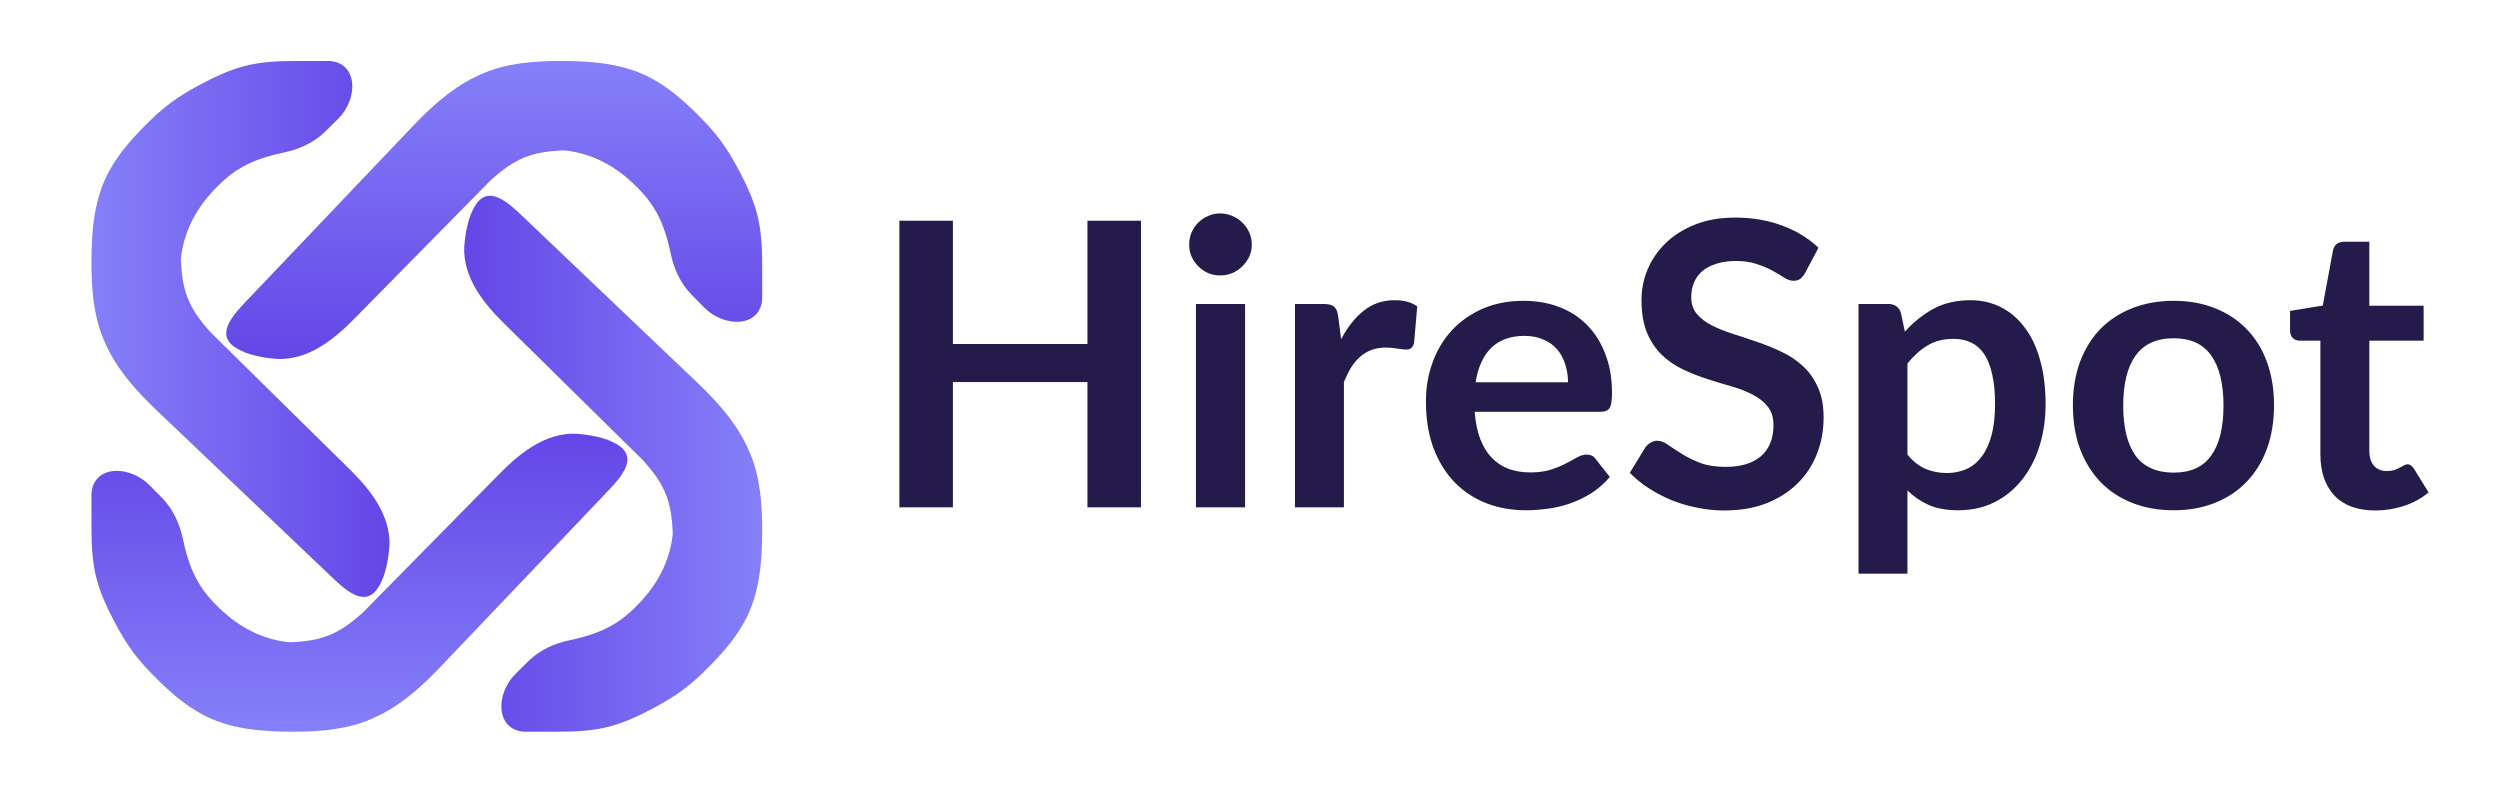
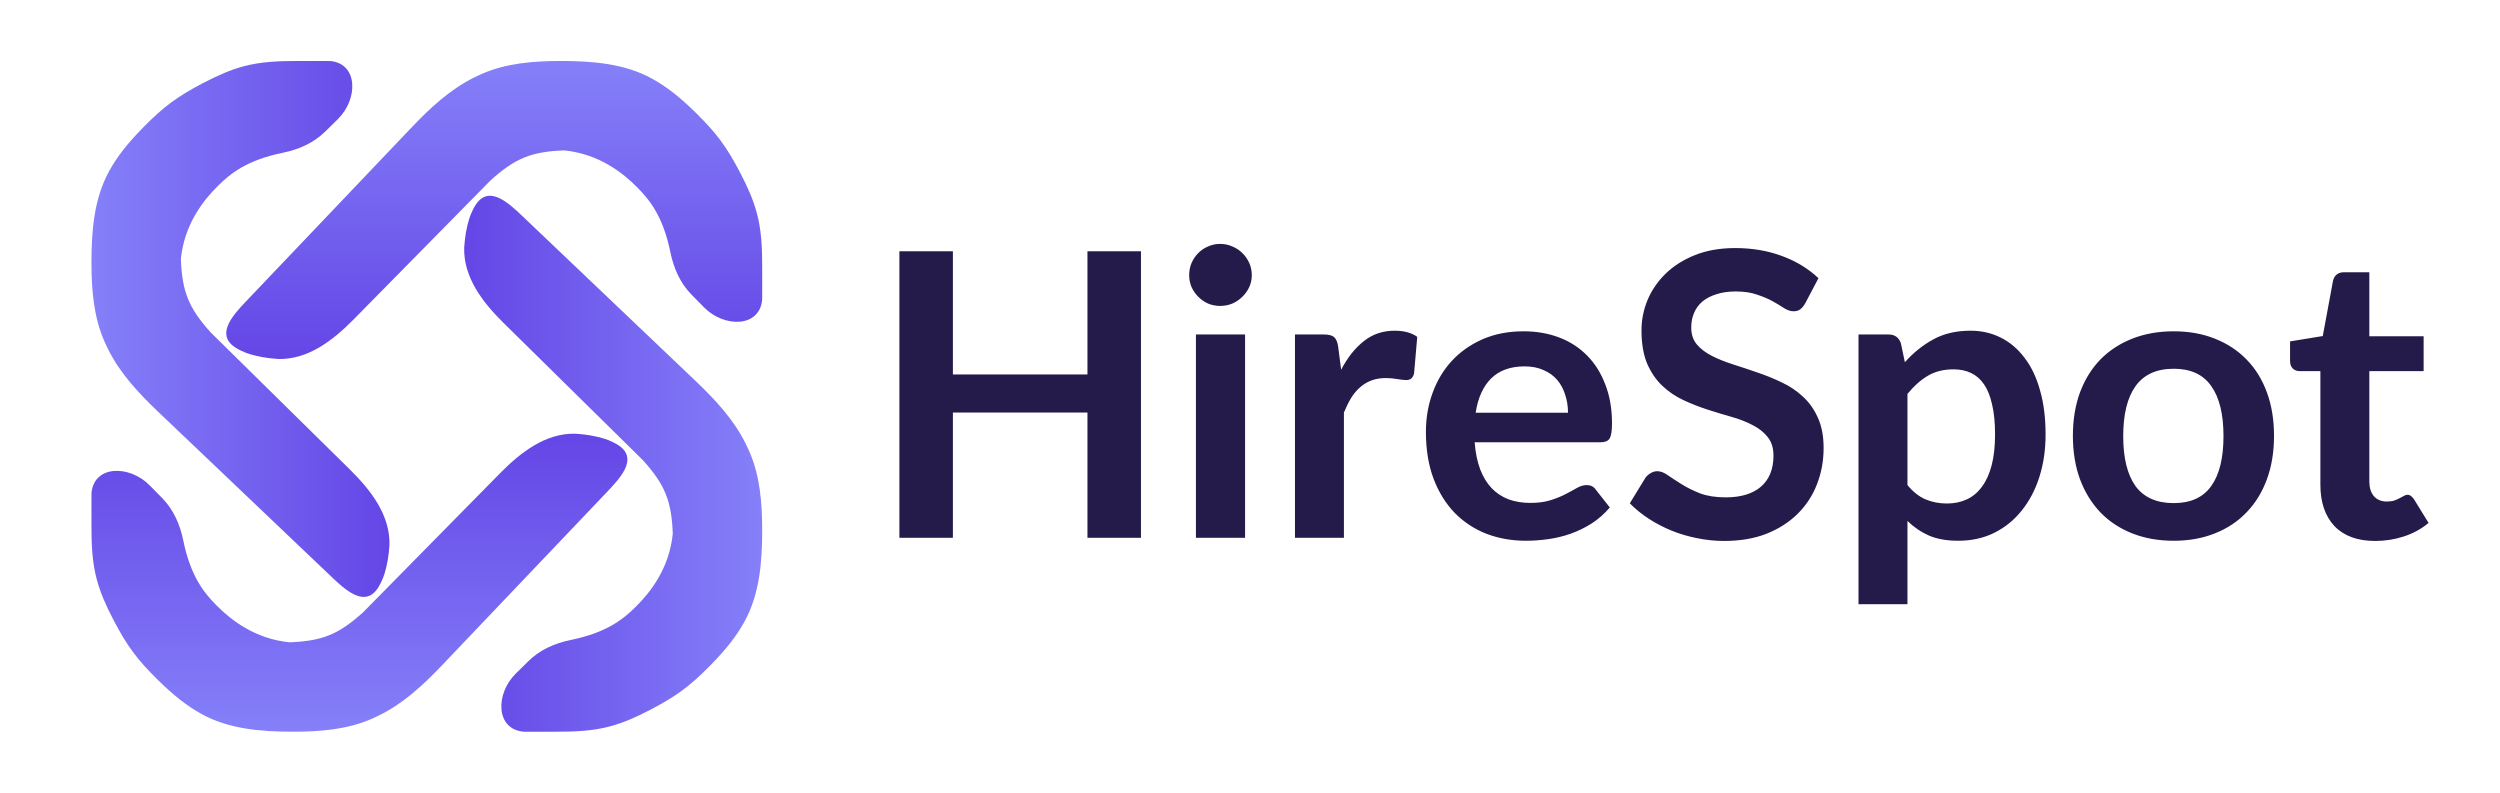
<svg xmlns="http://www.w3.org/2000/svg" width="164" height="52" viewBox="0 0 164 52" fill="none">
-   <path d="M74.847 14.481V33.279H71.337V25.063H62.51V33.279H59V14.481H62.51V22.567H71.337V14.481H74.847ZM81.677 19.941V33.279H78.453V19.941H81.677ZM82.118 16.054C82.118 16.331 82.062 16.591 81.95 16.834C81.837 17.077 81.685 17.289 81.495 17.471C81.312 17.653 81.096 17.8 80.844 17.913C80.593 18.017 80.325 18.069 80.038 18.069C79.761 18.069 79.497 18.017 79.246 17.913C79.003 17.8 78.79 17.653 78.609 17.471C78.427 17.289 78.279 17.077 78.166 16.834C78.062 16.591 78.01 16.331 78.01 16.054C78.01 15.768 78.062 15.499 78.166 15.248C78.279 14.997 78.427 14.78 78.609 14.598C78.79 14.416 79.003 14.273 79.246 14.169C79.497 14.056 79.761 14 80.038 14C80.325 14 80.593 14.056 80.844 14.169C81.096 14.273 81.312 14.416 81.495 14.598C81.685 14.78 81.837 14.997 81.95 15.248C82.062 15.499 82.118 15.768 82.118 16.054ZM87.979 22.255C88.395 21.458 88.889 20.834 89.461 20.383C90.033 19.924 90.709 19.694 91.489 19.694C92.104 19.694 92.598 19.828 92.971 20.097L92.763 22.502C92.72 22.658 92.655 22.771 92.568 22.84C92.49 22.901 92.382 22.931 92.243 22.931C92.113 22.931 91.918 22.909 91.658 22.866C91.407 22.823 91.16 22.801 90.917 22.801C90.562 22.801 90.245 22.853 89.968 22.957C89.691 23.061 89.439 23.213 89.214 23.412C88.997 23.603 88.802 23.837 88.629 24.114C88.464 24.391 88.308 24.708 88.161 25.063V33.279H84.95V19.941H86.835C87.164 19.941 87.394 20.002 87.524 20.123C87.654 20.236 87.741 20.444 87.784 20.747L87.979 22.255ZM102.861 25.076C102.861 24.66 102.8 24.27 102.679 23.906C102.566 23.533 102.393 23.208 102.159 22.931C101.925 22.654 101.626 22.437 101.262 22.281C100.907 22.116 100.491 22.034 100.014 22.034C99.087 22.034 98.355 22.298 97.817 22.827C97.289 23.356 96.951 24.105 96.803 25.076H102.861ZM96.738 27.013C96.79 27.698 96.912 28.291 97.102 28.794C97.293 29.288 97.544 29.7 97.856 30.029C98.168 30.35 98.537 30.592 98.961 30.757C99.395 30.913 99.871 30.991 100.391 30.991C100.911 30.991 101.357 30.93 101.73 30.809C102.111 30.688 102.441 30.553 102.718 30.406C103.004 30.259 103.251 30.124 103.459 30.003C103.676 29.882 103.884 29.821 104.083 29.821C104.352 29.821 104.551 29.921 104.681 30.12L105.604 31.29C105.249 31.706 104.85 32.057 104.408 32.343C103.966 32.62 103.502 32.846 103.017 33.019C102.54 33.184 102.051 33.301 101.548 33.37C101.054 33.439 100.573 33.474 100.105 33.474C99.178 33.474 98.316 33.322 97.518 33.019C96.721 32.707 96.028 32.252 95.438 31.654C94.849 31.047 94.385 30.302 94.047 29.418C93.709 28.525 93.54 27.494 93.54 26.324C93.54 25.414 93.688 24.56 93.982 23.763C94.277 22.957 94.697 22.259 95.243 21.67C95.798 21.072 96.47 20.6 97.258 20.253C98.056 19.906 98.953 19.733 99.949 19.733C100.79 19.733 101.565 19.867 102.276 20.136C102.987 20.405 103.598 20.799 104.109 21.319C104.62 21.83 105.019 22.463 105.305 23.217C105.6 23.962 105.747 24.816 105.747 25.778C105.747 26.263 105.695 26.593 105.591 26.766C105.487 26.931 105.288 27.013 104.993 27.013H96.738ZM118.42 17.9C118.316 18.082 118.203 18.216 118.082 18.303C117.969 18.381 117.826 18.42 117.653 18.42C117.471 18.42 117.271 18.355 117.055 18.225C116.847 18.086 116.595 17.935 116.301 17.77C116.006 17.605 115.659 17.458 115.261 17.328C114.871 17.189 114.407 17.12 113.87 17.12C113.384 17.12 112.96 17.181 112.596 17.302C112.232 17.415 111.924 17.575 111.673 17.783C111.43 17.991 111.248 18.242 111.127 18.537C111.005 18.823 110.945 19.139 110.945 19.486C110.945 19.928 111.066 20.296 111.309 20.591C111.56 20.886 111.889 21.137 112.297 21.345C112.704 21.553 113.168 21.739 113.688 21.904C114.208 22.069 114.741 22.246 115.287 22.437C115.833 22.619 116.366 22.836 116.886 23.087C117.406 23.33 117.869 23.642 118.277 24.023C118.684 24.396 119.009 24.855 119.252 25.401C119.503 25.947 119.629 26.61 119.629 27.39C119.629 28.239 119.481 29.037 119.187 29.782C118.901 30.519 118.476 31.164 117.913 31.719C117.358 32.265 116.678 32.698 115.872 33.019C115.066 33.331 114.143 33.487 113.103 33.487C112.505 33.487 111.915 33.426 111.335 33.305C110.754 33.192 110.195 33.028 109.658 32.811C109.129 32.594 108.631 32.334 108.163 32.031C107.695 31.728 107.279 31.39 106.915 31.017L107.942 29.34C108.028 29.219 108.141 29.119 108.28 29.041C108.418 28.954 108.566 28.911 108.722 28.911C108.938 28.911 109.172 29.002 109.424 29.184C109.675 29.357 109.974 29.552 110.321 29.769C110.667 29.986 111.07 30.185 111.53 30.367C111.998 30.54 112.557 30.627 113.207 30.627C114.203 30.627 114.975 30.393 115.521 29.925C116.067 29.448 116.34 28.768 116.34 27.884C116.34 27.39 116.214 26.987 115.963 26.675C115.72 26.363 115.395 26.103 114.988 25.895C114.58 25.678 114.117 25.496 113.597 25.349C113.077 25.202 112.548 25.041 112.011 24.868C111.473 24.695 110.945 24.487 110.425 24.244C109.905 24.001 109.441 23.685 109.034 23.295C108.626 22.905 108.297 22.42 108.046 21.839C107.803 21.25 107.682 20.526 107.682 19.668C107.682 18.983 107.816 18.316 108.085 17.666C108.362 17.016 108.761 16.44 109.281 15.937C109.801 15.434 110.442 15.031 111.205 14.728C111.967 14.425 112.843 14.273 113.831 14.273C114.94 14.273 115.963 14.446 116.899 14.793C117.835 15.14 118.632 15.625 119.291 16.249L118.42 17.9ZM125.129 29.821C125.493 30.263 125.888 30.575 126.312 30.757C126.746 30.939 127.214 31.03 127.716 31.03C128.202 31.03 128.639 30.939 129.029 30.757C129.419 30.575 129.749 30.298 130.017 29.925C130.295 29.552 130.507 29.084 130.654 28.521C130.802 27.949 130.875 27.277 130.875 26.506C130.875 25.726 130.81 25.067 130.68 24.53C130.559 23.984 130.381 23.542 130.147 23.204C129.913 22.866 129.627 22.619 129.289 22.463C128.96 22.307 128.583 22.229 128.158 22.229C127.491 22.229 126.923 22.372 126.455 22.658C125.987 22.935 125.545 23.33 125.129 23.841V29.821ZM124.96 21.761C125.506 21.146 126.126 20.647 126.819 20.266C127.513 19.885 128.327 19.694 129.263 19.694C129.991 19.694 130.654 19.846 131.252 20.149C131.859 20.452 132.379 20.894 132.812 21.475C133.254 22.047 133.592 22.758 133.826 23.607C134.069 24.448 134.19 25.414 134.19 26.506C134.19 27.503 134.056 28.426 133.787 29.275C133.519 30.124 133.133 30.861 132.63 31.485C132.136 32.109 131.534 32.599 130.823 32.954C130.121 33.301 129.333 33.474 128.457 33.474C127.712 33.474 127.075 33.361 126.546 33.136C126.018 32.902 125.545 32.581 125.129 32.174V37.634H121.918V19.941H123.881C124.297 19.941 124.57 20.136 124.7 20.526L124.96 21.761ZM142.598 19.733C143.586 19.733 144.483 19.893 145.289 20.214C146.103 20.535 146.797 20.99 147.369 21.579C147.949 22.168 148.396 22.888 148.708 23.737C149.02 24.586 149.176 25.535 149.176 26.584C149.176 27.641 149.02 28.595 148.708 29.444C148.396 30.293 147.949 31.017 147.369 31.615C146.797 32.213 146.103 32.672 145.289 32.993C144.483 33.314 143.586 33.474 142.598 33.474C141.601 33.474 140.695 33.314 139.881 32.993C139.066 32.672 138.368 32.213 137.788 31.615C137.216 31.017 136.769 30.293 136.449 29.444C136.137 28.595 135.981 27.641 135.981 26.584C135.981 25.535 136.137 24.586 136.449 23.737C136.769 22.888 137.216 22.168 137.788 21.579C138.368 20.99 139.066 20.535 139.881 20.214C140.695 19.893 141.601 19.733 142.598 19.733ZM142.598 31.004C143.707 31.004 144.526 30.631 145.055 29.886C145.592 29.141 145.861 28.049 145.861 26.61C145.861 25.171 145.592 24.075 145.055 23.321C144.526 22.567 143.707 22.19 142.598 22.19C141.471 22.19 140.635 22.571 140.089 23.334C139.551 24.088 139.283 25.18 139.283 26.61C139.283 28.04 139.551 29.132 140.089 29.886C140.635 30.631 141.471 31.004 142.598 31.004ZM155.818 33.487C154.656 33.487 153.764 33.162 153.14 32.512C152.524 31.853 152.217 30.948 152.217 29.795V22.346H150.852C150.678 22.346 150.531 22.29 150.41 22.177C150.288 22.064 150.228 21.895 150.228 21.67V20.396L152.373 20.045L153.049 16.405C153.092 16.232 153.174 16.097 153.296 16.002C153.417 15.907 153.573 15.859 153.764 15.859H155.428V20.058H158.99V22.346H155.428V29.574C155.428 29.99 155.527 30.315 155.727 30.549C155.935 30.783 156.216 30.9 156.572 30.9C156.771 30.9 156.936 30.878 157.066 30.835C157.204 30.783 157.321 30.731 157.417 30.679C157.521 30.627 157.612 30.579 157.69 30.536C157.768 30.484 157.846 30.458 157.924 30.458C158.019 30.458 158.097 30.484 158.158 30.536C158.218 30.579 158.283 30.649 158.353 30.744L159.315 32.304C158.847 32.694 158.309 32.989 157.703 33.188C157.096 33.387 156.468 33.487 155.818 33.487Z" fill="#241B4B" />
+   <path d="M74.847 16.481V35.279H71.337V27.063H62.51V35.279H59V16.481H62.51V24.567H71.337V16.481H74.847ZM81.677 21.941V35.279H78.453V21.941H81.677ZM82.118 18.054C82.118 18.331 82.062 18.591 81.95 18.834C81.837 19.077 81.685 19.289 81.495 19.471C81.312 19.653 81.096 19.8 80.844 19.913C80.593 20.017 80.325 20.069 80.038 20.069C79.761 20.069 79.497 20.017 79.246 19.913C79.003 19.8 78.79 19.653 78.609 19.471C78.427 19.289 78.279 19.077 78.166 18.834C78.062 18.591 78.01 18.331 78.01 18.054C78.01 17.768 78.062 17.499 78.166 17.248C78.279 16.997 78.427 16.78 78.609 16.598C78.79 16.416 79.003 16.273 79.246 16.169C79.497 16.056 79.761 16 80.038 16C80.325 16 80.593 16.056 80.844 16.169C81.096 16.273 81.312 16.416 81.495 16.598C81.685 16.78 81.837 16.997 81.95 17.248C82.062 17.499 82.118 17.768 82.118 18.054ZM87.979 24.255C88.395 23.458 88.889 22.834 89.461 22.383C90.033 21.924 90.709 21.694 91.489 21.694C92.104 21.694 92.598 21.828 92.971 22.097L92.763 24.502C92.72 24.658 92.655 24.771 92.568 24.84C92.49 24.901 92.382 24.931 92.243 24.931C92.113 24.931 91.918 24.909 91.658 24.866C91.407 24.823 91.16 24.801 90.917 24.801C90.562 24.801 90.245 24.853 89.968 24.957C89.691 25.061 89.439 25.213 89.214 25.412C88.997 25.603 88.802 25.837 88.629 26.114C88.464 26.391 88.308 26.708 88.161 27.063V35.279H84.95V21.941H86.835C87.164 21.941 87.394 22.002 87.524 22.123C87.654 22.236 87.741 22.444 87.784 22.747L87.979 24.255ZM102.861 27.076C102.861 26.66 102.8 26.27 102.679 25.906C102.566 25.533 102.393 25.208 102.159 24.931C101.925 24.654 101.626 24.437 101.262 24.281C100.907 24.116 100.491 24.034 100.014 24.034C99.087 24.034 98.355 24.298 97.817 24.827C97.289 25.356 96.951 26.105 96.803 27.076H102.861ZM96.738 29.013C96.79 29.698 96.912 30.291 97.102 30.794C97.293 31.288 97.544 31.7 97.856 32.029C98.168 32.35 98.537 32.592 98.961 32.757C99.395 32.913 99.871 32.991 100.391 32.991C100.911 32.991 101.357 32.93 101.73 32.809C102.111 32.688 102.441 32.553 102.718 32.406C103.004 32.259 103.251 32.124 103.459 32.003C103.676 31.882 103.884 31.821 104.083 31.821C104.352 31.821 104.551 31.921 104.681 32.12L105.604 33.29C105.249 33.706 104.85 34.057 104.408 34.343C103.966 34.62 103.502 34.846 103.017 35.019C102.54 35.184 102.051 35.301 101.548 35.37C101.054 35.439 100.573 35.474 100.105 35.474C99.178 35.474 98.316 35.322 97.518 35.019C96.721 34.707 96.028 34.252 95.438 33.654C94.849 33.047 94.385 32.302 94.047 31.418C93.709 30.525 93.54 29.494 93.54 28.324C93.54 27.414 93.688 26.56 93.982 25.763C94.277 24.957 94.697 24.259 95.243 23.67C95.798 23.072 96.47 22.6 97.258 22.253C98.056 21.906 98.953 21.733 99.949 21.733C100.79 21.733 101.565 21.867 102.276 22.136C102.987 22.405 103.598 22.799 104.109 23.319C104.62 23.83 105.019 24.463 105.305 25.217C105.6 25.962 105.747 26.816 105.747 27.778C105.747 28.263 105.695 28.593 105.591 28.766C105.487 28.931 105.288 29.013 104.993 29.013H96.738ZM118.42 19.9C118.316 20.082 118.203 20.216 118.082 20.303C117.969 20.381 117.826 20.42 117.653 20.42C117.471 20.42 117.271 20.355 117.055 20.225C116.847 20.086 116.595 19.935 116.301 19.77C116.006 19.605 115.659 19.458 115.261 19.328C114.871 19.189 114.407 19.12 113.87 19.12C113.384 19.12 112.96 19.181 112.596 19.302C112.232 19.415 111.924 19.575 111.673 19.783C111.43 19.991 111.248 20.242 111.127 20.537C111.005 20.823 110.945 21.139 110.945 21.486C110.945 21.928 111.066 22.296 111.309 22.591C111.56 22.886 111.889 23.137 112.297 23.345C112.704 23.553 113.168 23.739 113.688 23.904C114.208 24.069 114.741 24.246 115.287 24.437C115.833 24.619 116.366 24.836 116.886 25.087C117.406 25.33 117.869 25.642 118.277 26.023C118.684 26.396 119.009 26.855 119.252 27.401C119.503 27.947 119.629 28.61 119.629 29.39C119.629 30.239 119.481 31.037 119.187 31.782C118.901 32.519 118.476 33.164 117.913 33.719C117.358 34.265 116.678 34.698 115.872 35.019C115.066 35.331 114.143 35.487 113.103 35.487C112.505 35.487 111.915 35.426 111.335 35.305C110.754 35.192 110.195 35.028 109.658 34.811C109.129 34.594 108.631 34.334 108.163 34.031C107.695 33.728 107.279 33.39 106.915 33.017L107.942 31.34C108.028 31.219 108.141 31.119 108.28 31.041C108.418 30.954 108.566 30.911 108.722 30.911C108.938 30.911 109.172 31.002 109.424 31.184C109.675 31.357 109.974 31.552 110.321 31.769C110.667 31.986 111.07 32.185 111.53 32.367C111.998 32.54 112.557 32.627 113.207 32.627C114.203 32.627 114.975 32.393 115.521 31.925C116.067 31.448 116.34 30.768 116.34 29.884C116.34 29.39 116.214 28.987 115.963 28.675C115.72 28.363 115.395 28.103 114.988 27.895C114.58 27.678 114.117 27.496 113.597 27.349C113.077 27.202 112.548 27.041 112.011 26.868C111.473 26.695 110.945 26.487 110.425 26.244C109.905 26.001 109.441 25.685 109.034 25.295C108.626 24.905 108.297 24.42 108.046 23.839C107.803 23.25 107.682 22.526 107.682 21.668C107.682 20.983 107.816 20.316 108.085 19.666C108.362 19.016 108.761 18.44 109.281 17.937C109.801 17.434 110.442 17.031 111.205 16.728C111.967 16.425 112.843 16.273 113.831 16.273C114.94 16.273 115.963 16.446 116.899 16.793C117.835 17.14 118.632 17.625 119.291 18.249L118.42 19.9ZM125.129 31.821C125.493 32.263 125.888 32.575 126.312 32.757C126.746 32.939 127.214 33.03 127.716 33.03C128.202 33.03 128.639 32.939 129.029 32.757C129.419 32.575 129.749 32.298 130.017 31.925C130.295 31.552 130.507 31.084 130.654 30.521C130.802 29.949 130.875 29.277 130.875 28.506C130.875 27.726 130.81 27.067 130.68 26.53C130.559 25.984 130.381 25.542 130.147 25.204C129.913 24.866 129.627 24.619 129.289 24.463C128.96 24.307 128.583 24.229 128.158 24.229C127.491 24.229 126.923 24.372 126.455 24.658C125.987 24.935 125.545 25.33 125.129 25.841V31.821ZM124.96 23.761C125.506 23.146 126.126 22.647 126.819 22.266C127.513 21.885 128.327 21.694 129.263 21.694C129.991 21.694 130.654 21.846 131.252 22.149C131.859 22.452 132.379 22.894 132.812 23.475C133.254 24.047 133.592 24.758 133.826 25.607C134.069 26.448 134.19 27.414 134.19 28.506C134.19 29.503 134.056 30.426 133.787 31.275C133.519 32.124 133.133 32.861 132.63 33.485C132.136 34.109 131.534 34.599 130.823 34.954C130.121 35.301 129.333 35.474 128.457 35.474C127.712 35.474 127.075 35.361 126.546 35.136C126.018 34.902 125.545 34.581 125.129 34.174V39.634H121.918V21.941H123.881C124.297 21.941 124.57 22.136 124.7 22.526L124.96 23.761ZM142.598 21.733C143.586 21.733 144.483 21.893 145.289 22.214C146.103 22.535 146.797 22.99 147.369 23.579C147.949 24.168 148.396 24.888 148.708 25.737C149.02 26.586 149.176 27.535 149.176 28.584C149.176 29.641 149.02 30.595 148.708 31.444C148.396 32.293 147.949 33.017 147.369 33.615C146.797 34.213 146.103 34.672 145.289 34.993C144.483 35.314 143.586 35.474 142.598 35.474C141.601 35.474 140.695 35.314 139.881 34.993C139.066 34.672 138.368 34.213 137.788 33.615C137.216 33.017 136.769 32.293 136.449 31.444C136.137 30.595 135.981 29.641 135.981 28.584C135.981 27.535 136.137 26.586 136.449 25.737C136.769 24.888 137.216 24.168 137.788 23.579C138.368 22.99 139.066 22.535 139.881 22.214C140.695 21.893 141.601 21.733 142.598 21.733ZM142.598 33.004C143.707 33.004 144.526 32.631 145.055 31.886C145.592 31.141 145.861 30.049 145.861 28.61C145.861 27.171 145.592 26.075 145.055 25.321C144.526 24.567 143.707 24.19 142.598 24.19C141.471 24.19 140.635 24.571 140.089 25.334C139.551 26.088 139.283 27.18 139.283 28.61C139.283 30.04 139.551 31.132 140.089 31.886C140.635 32.631 141.471 33.004 142.598 33.004ZM155.818 35.487C154.656 35.487 153.764 35.162 153.14 34.512C152.524 33.853 152.217 32.948 152.217 31.795V24.346H150.852C150.678 24.346 150.531 24.29 150.41 24.177C150.288 24.064 150.228 23.895 150.228 23.67V22.396L152.373 22.045L153.049 18.405C153.092 18.232 153.174 18.097 153.296 18.002C153.417 17.907 153.573 17.859 153.764 17.859H155.428V22.058H158.99V24.346H155.428V31.574C155.428 31.99 155.527 32.315 155.727 32.549C155.935 32.783 156.216 32.9 156.572 32.9C156.771 32.9 156.936 32.878 157.066 32.835C157.204 32.783 157.321 32.731 157.417 32.679C157.521 32.627 157.612 32.579 157.69 32.536C157.768 32.484 157.846 32.458 157.924 32.458C158.019 32.458 158.097 32.484 158.158 32.536C158.218 32.579 158.283 32.649 158.353 32.744L159.315 34.304C158.847 34.694 158.309 34.989 157.703 35.188C157.096 35.387 156.468 35.487 155.818 35.487Z" fill="#241B4B" />
  <path d="M10.637 32.672L9.808 31.83C8.495 30.497 6.152 30.496 6 32.361V34.47C6 35.669 6.038 36.879 6.355 38.036C6.584 38.873 6.906 39.635 7.444 40.669C8.358 42.416 9.001 43.262 10.331 44.579C11.378 45.604 12.23 46.294 13.237 46.847C15.038 47.834 17.151 48 19.204 48C20.981 48 22.79 47.863 24.415 47.142C24.579 47.069 24.742 46.992 24.905 46.911C26.48 46.13 27.787 44.914 28.999 43.64L39.882 32.208C40.695 31.354 41.68 30.241 40.836 29.418C40.553 29.141 39.98 28.874 39.6 28.765C39.021 28.598 38.54 28.507 37.763 28.451C35.811 28.396 34.17 29.656 32.8 31.048L23.806 40.181C22.186 41.634 21.129 42.051 18.994 42.135C16.721 41.91 15.144 40.669 14.181 39.692C13.38 38.878 12.503 37.811 12.017 35.431C11.807 34.403 11.374 33.42 10.637 32.672Z" fill="url(#paint0_linear_10_2)" />
  <path d="M34.672 43.363L33.83 44.192C32.497 45.505 32.496 47.848 34.361 48H36.47C37.669 48 38.879 47.962 40.036 47.645C40.873 47.416 41.635 47.094 42.669 46.556C44.416 45.642 45.262 44.999 46.579 43.669C47.604 42.622 48.294 41.77 48.847 40.763C49.834 38.962 50 36.849 50 34.796C50 33.019 49.863 31.21 49.142 29.585C49.069 29.421 48.992 29.258 48.911 29.095C48.13 27.52 46.914 26.213 45.64 25.001L34.208 14.118C33.354 13.305 32.241 12.32 31.418 13.164C31.141 13.447 30.874 14.02 30.765 14.4C30.598 14.979 30.507 15.46 30.451 16.237C30.396 18.189 31.656 19.83 33.048 21.2L42.181 30.194C43.634 31.814 44.051 32.871 44.135 35.006C43.91 37.279 42.669 38.856 41.692 39.819C40.878 40.62 39.811 41.497 37.431 41.983C36.403 42.193 35.42 42.626 34.672 43.363Z" fill="url(#paint1_linear_10_2)" />
  <path d="M45.363 19.328L46.192 20.17C47.505 21.503 49.848 21.504 50 19.639V17.53C50 16.331 49.962 15.121 49.645 13.964C49.416 13.127 49.094 12.365 48.556 11.331C47.642 9.584 46.999 8.738 45.669 7.421C44.622 6.396 43.77 5.706 42.763 5.153C40.962 4.166 38.849 4 36.796 4C35.019 4 33.21 4.137 31.585 4.858C31.421 4.931 31.258 5.008 31.095 5.088C29.52 5.87 28.213 7.086 27.001 8.36L16.118 19.792C15.305 20.646 14.32 21.759 15.164 22.582C15.447 22.859 16.02 23.126 16.4 23.235C16.979 23.402 17.46 23.493 18.237 23.549C20.189 23.604 21.83 22.344 23.2 20.952L32.194 11.819C33.814 10.366 34.871 9.949 37.006 9.865C39.279 10.09 40.856 11.331 41.819 12.308C42.62 13.122 43.497 14.189 43.983 16.569C44.193 17.598 44.626 18.58 45.363 19.328Z" fill="url(#paint2_linear_10_2)" />
  <path d="M21.328 8.637L22.17 7.808C23.503 6.495 23.504 4.152 21.639 4H19.53C18.331 4 17.121 4.038 15.964 4.355C15.127 4.584 14.365 4.906 13.331 5.444C11.584 6.358 10.738 7.001 9.421 8.331C8.396 9.378 7.706 10.23 7.153 11.237C6.166 13.038 6 15.151 6 17.204C6 18.981 6.137 20.79 6.858 22.415C6.931 22.579 7.008 22.742 7.088 22.905C7.87 24.48 9.086 25.787 10.36 26.999L21.792 37.882C22.646 38.695 23.759 39.68 24.582 38.836C24.859 38.553 25.126 37.98 25.235 37.6C25.402 37.021 25.493 36.54 25.549 35.763C25.604 33.811 24.344 32.17 22.952 30.8L13.819 21.806C12.366 20.186 11.949 19.129 11.865 16.994C12.09 14.721 13.331 13.144 14.308 12.181C15.122 11.38 16.189 10.503 18.569 10.017C19.598 9.807 20.58 9.374 21.328 8.637Z" fill="url(#paint3_linear_10_2)" />
  <defs>
    <linearGradient id="paint0_linear_10_2" x1="23.6" y1="28.444" x2="23.6" y2="48" gradientUnits="userSpaceOnUse">
      <stop stop-color="#6446E6" />
      <stop offset="1" stop-color="#8580F9" />
    </linearGradient>
    <linearGradient id="paint1_linear_10_2" x1="30.444" y1="30.4" x2="50" y2="30.4" gradientUnits="userSpaceOnUse">
      <stop stop-color="#6446E6" />
      <stop offset="1" stop-color="#8580F9" />
    </linearGradient>
    <linearGradient id="paint2_linear_10_2" x1="32.4" y1="23.556" x2="32.4" y2="4" gradientUnits="userSpaceOnUse">
      <stop stop-color="#6446E6" />
      <stop offset="1" stop-color="#8580F9" />
    </linearGradient>
    <linearGradient id="paint3_linear_10_2" x1="25.556" y1="21.6" x2="6" y2="21.6" gradientUnits="userSpaceOnUse">
      <stop stop-color="#6446E6" />
      <stop offset="1" stop-color="#8580F9" />
    </linearGradient>
  </defs>
</svg>
